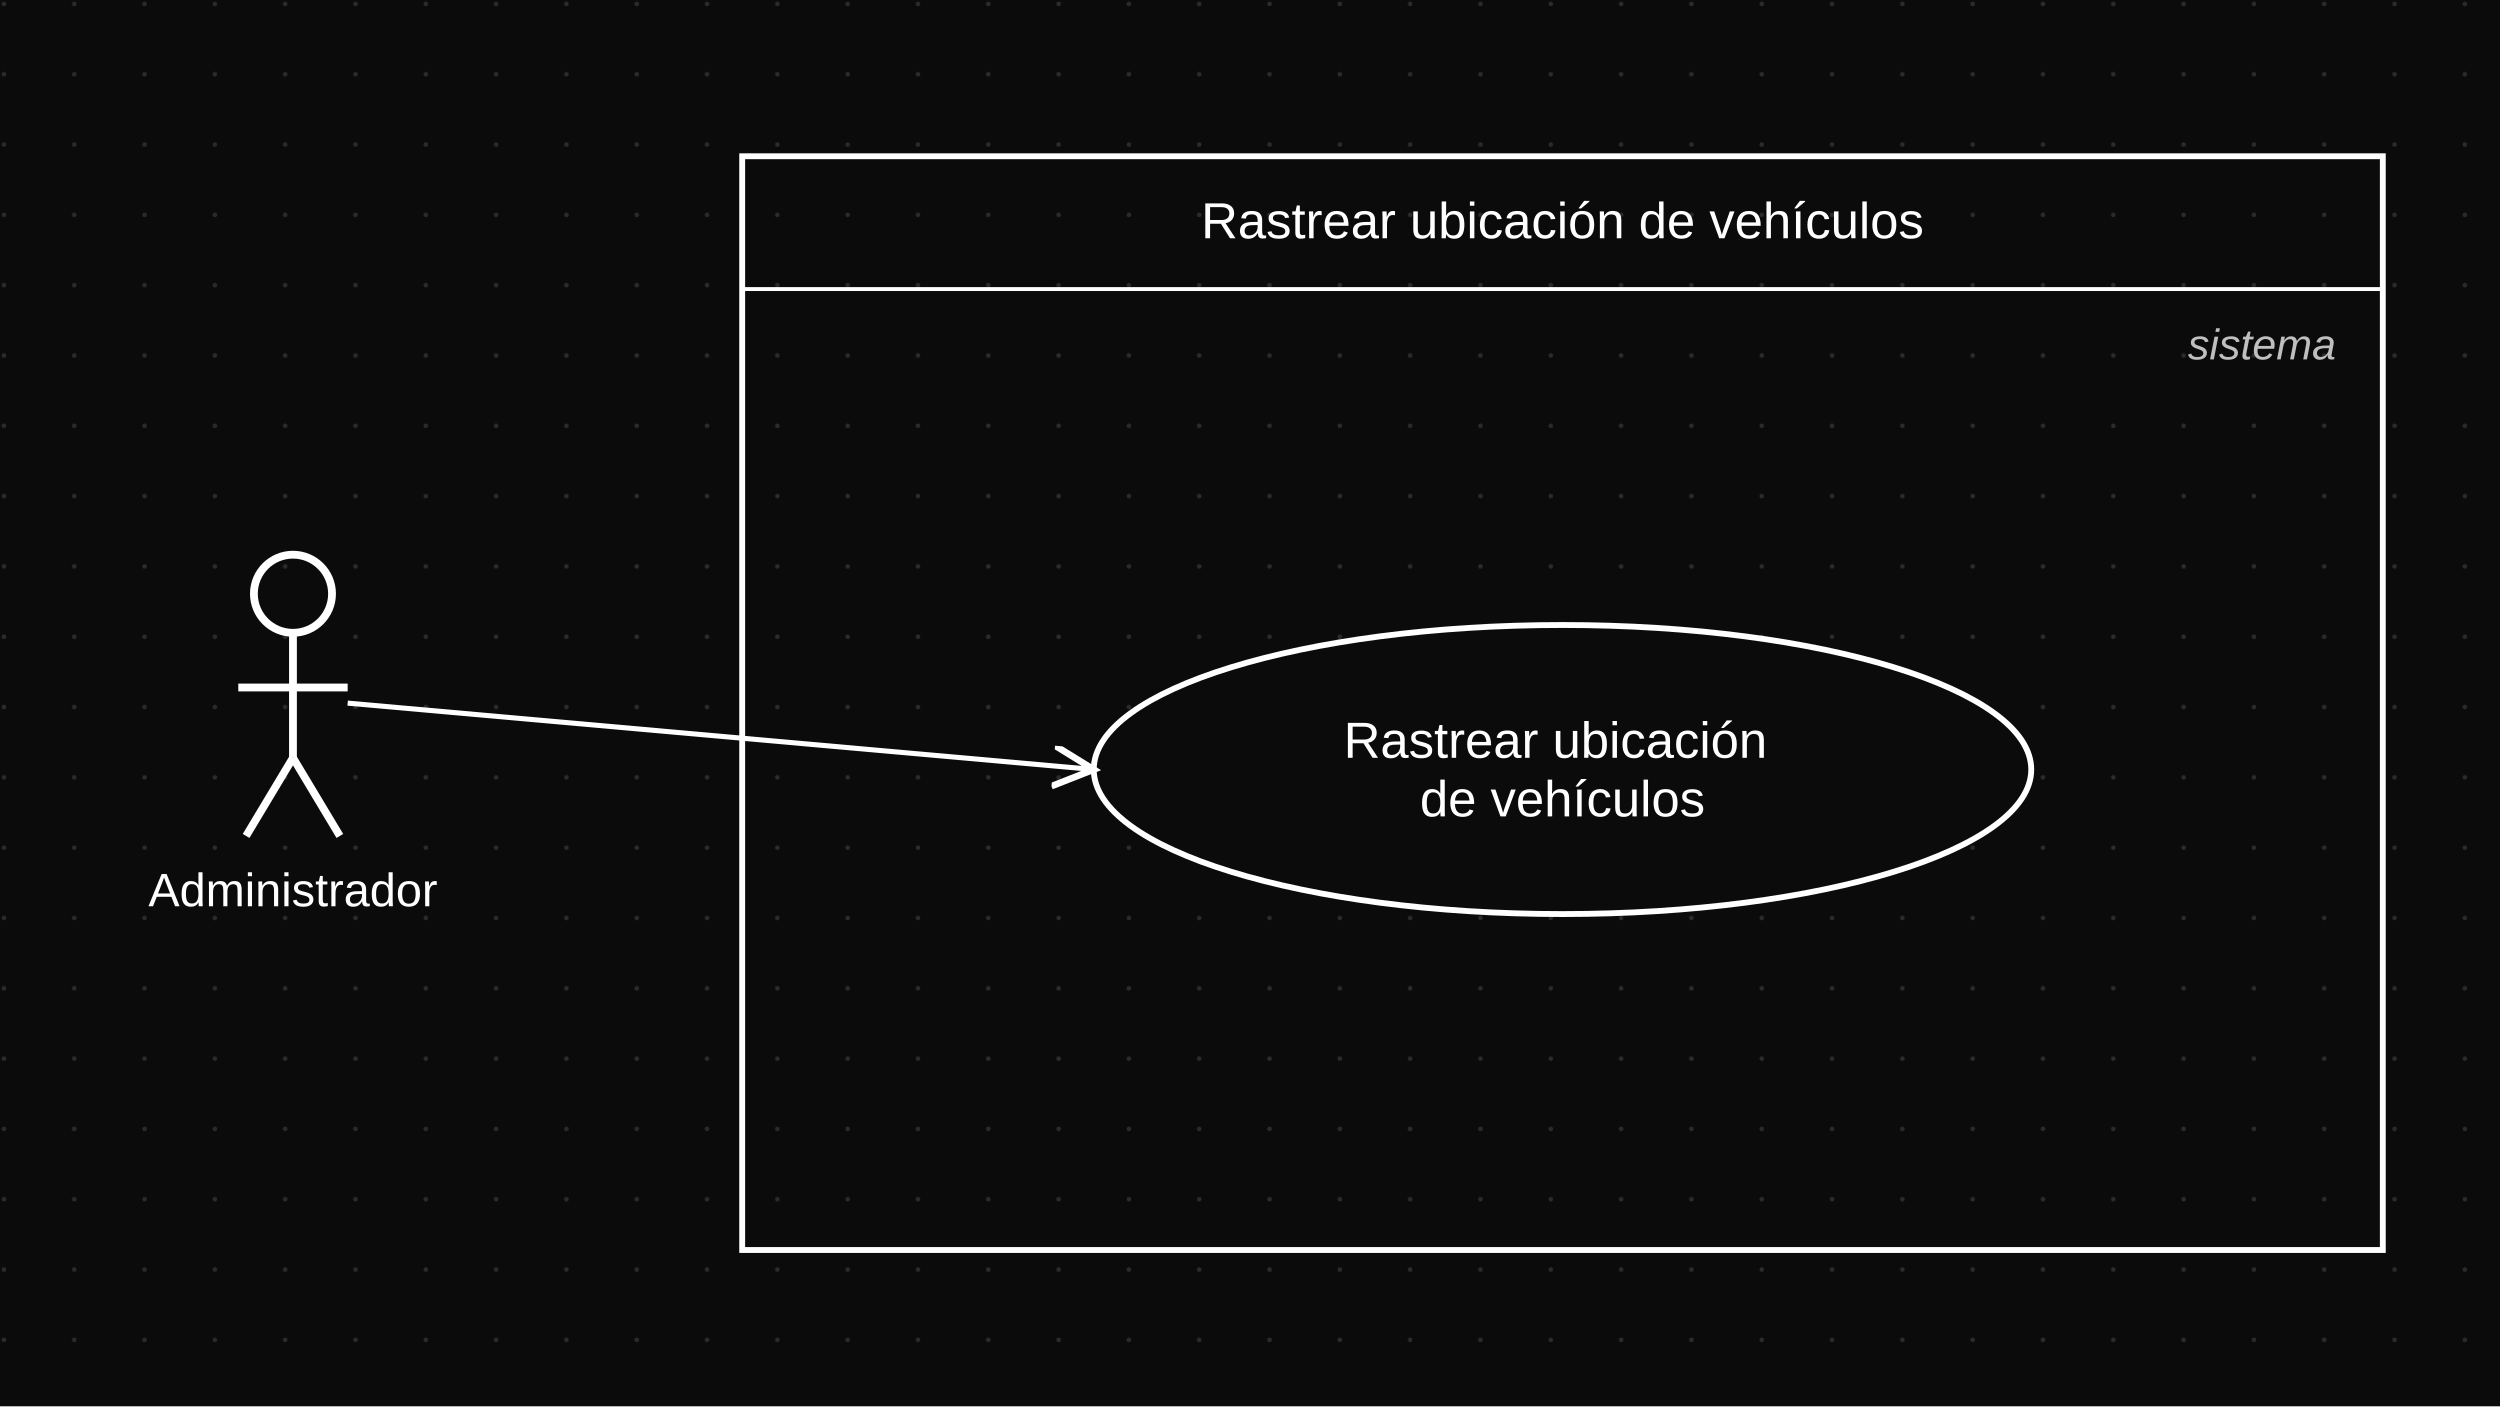
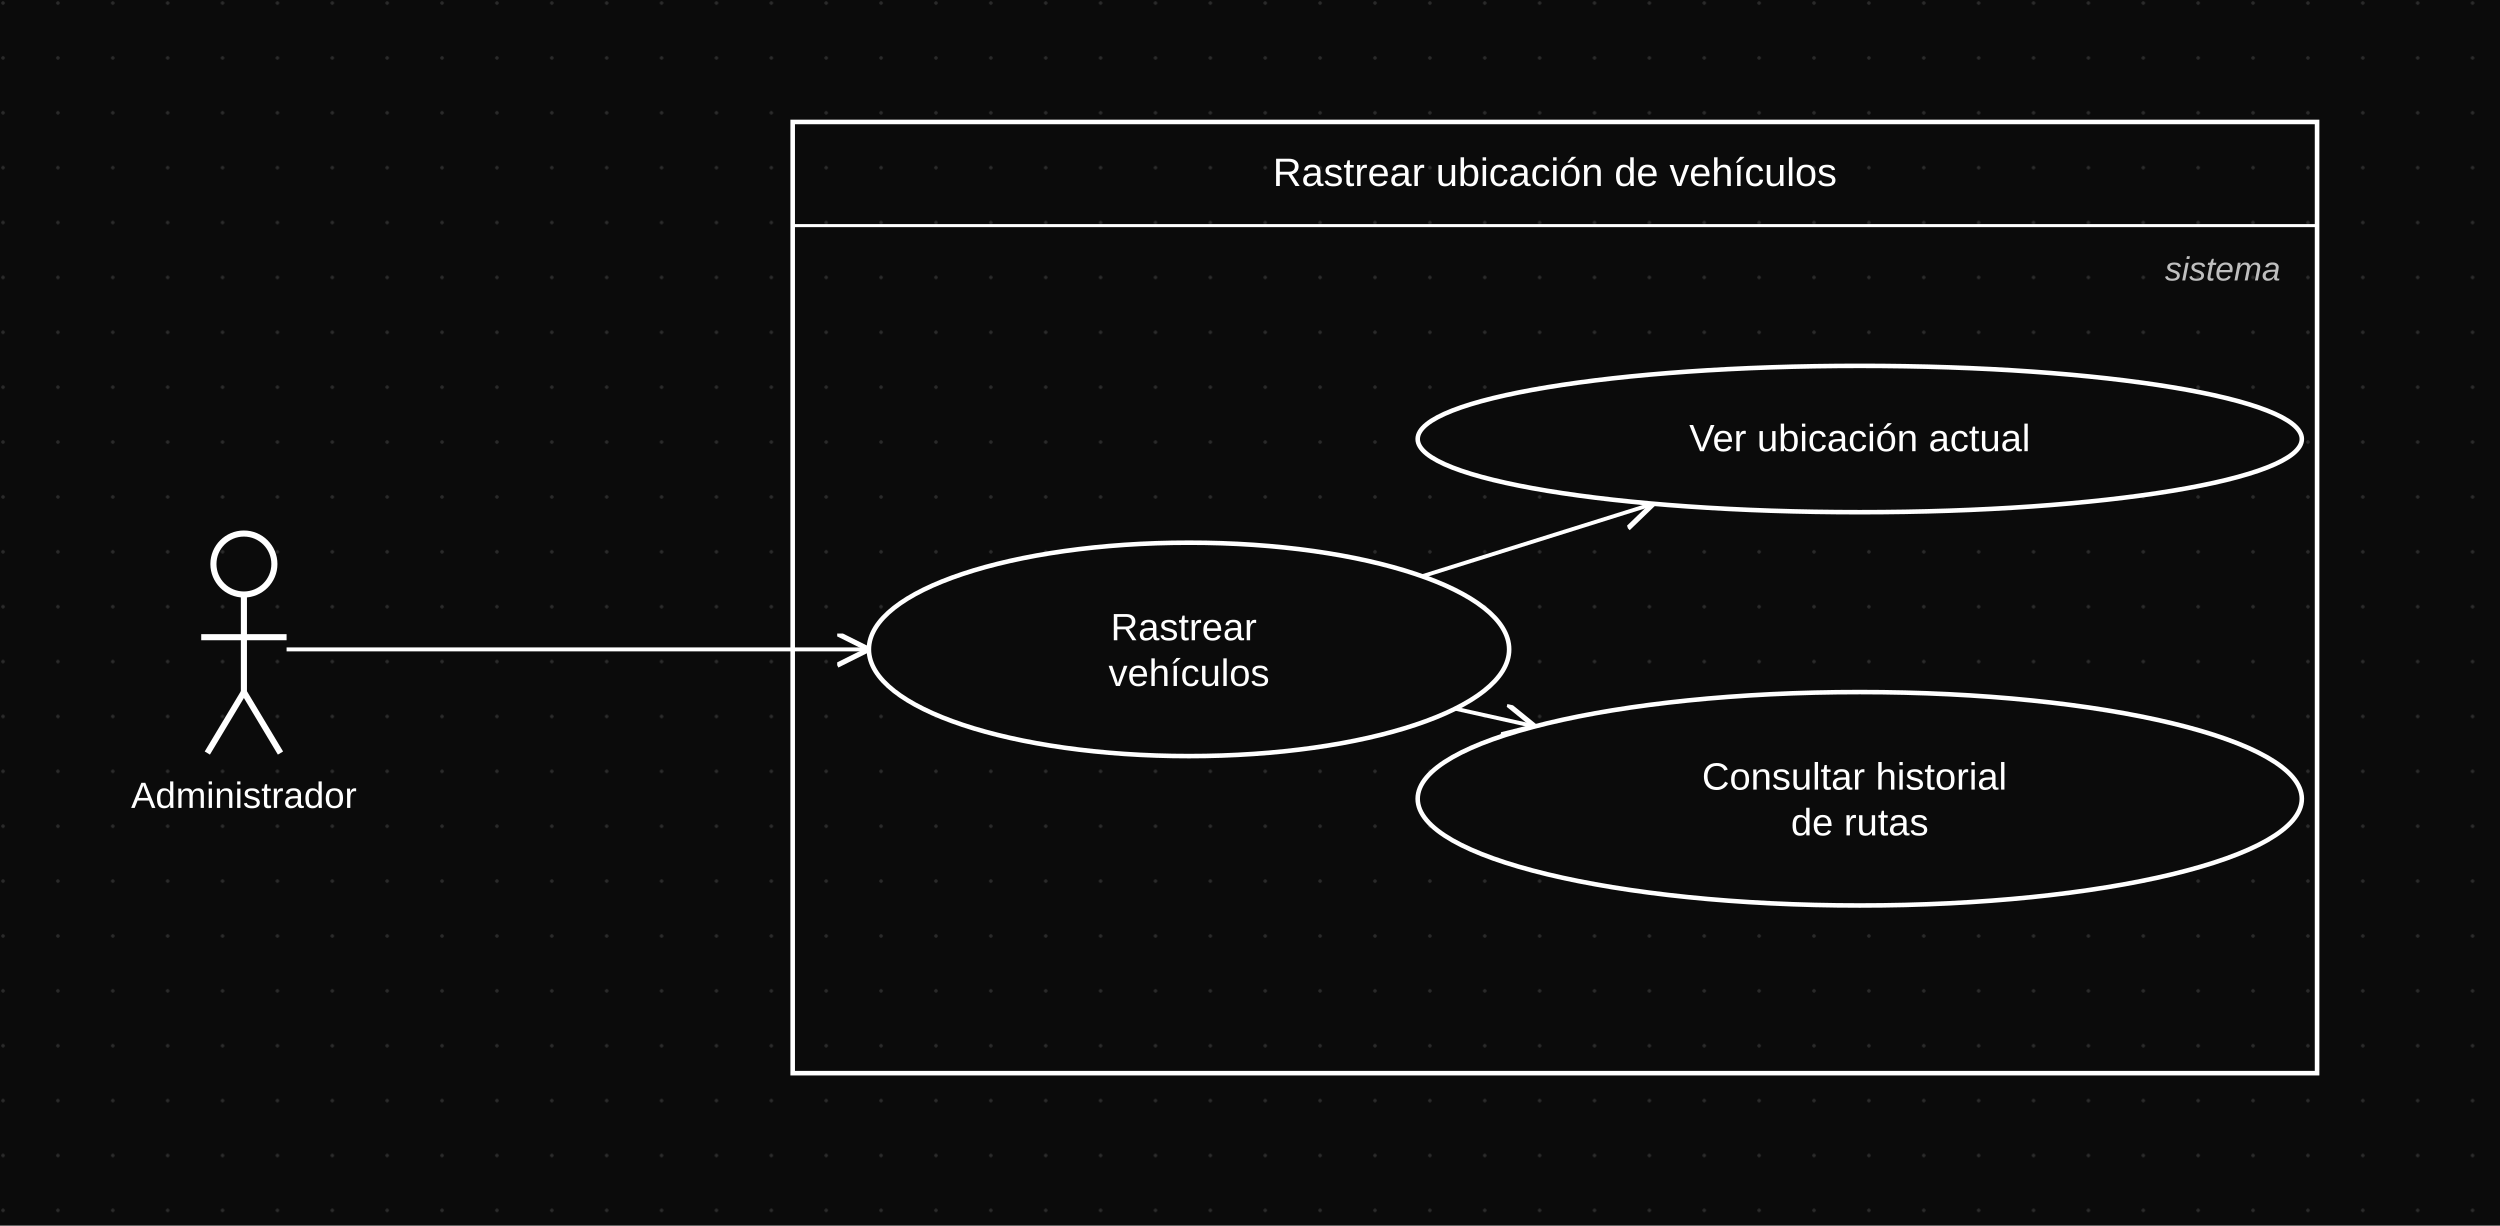
- <svg xmlns="http://www.w3.org/2000/svg" viewBox="0 0 640 360" font-family="Calibri, Arial, sans-serif">
+ <svg xmlns="http://www.w3.org/2000/svg" viewBox="0 0 820 402" font-family="Calibri, Arial, sans-serif">
  <defs>
    <pattern id="grid" width="18" height="18" patternUnits="userSpaceOnUse">
      <circle cx="1" cy="1" r="0.6" fill="#2a2a2a" />
    </pattern>
    <marker id="arrow" markerWidth="10" markerHeight="10" refX="8" refY="4" orient="auto">
      <path d="M0,0 L8,4 L0,8" fill="none" stroke="#ffffff" stroke-width="1.3" />
    </marker>
  </defs>
-   <rect x="0" y="0" width="640" height="360" fill="#0b0b0b" />
-   <rect x="0" y="0" width="640" height="360" fill="url(#grid)" />
-   <rect x="190" y="40" width="420" height="280" fill="none" stroke="#ffffff" stroke-width="1.5" />
-   <line x1="190" y1="74" x2="610" y2="74" stroke="#ffffff" stroke-width="1" />
-   <text x="400" y="61" fill="#ffffff" font-size="13" text-anchor="middle">
-     <tspan x="400" dy="0">Rastrear ubicación de vehículos</tspan>
+   <rect x="0" y="0" width="820" height="402" fill="#0b0b0b" />
+   <rect x="0" y="0" width="820" height="402" fill="url(#grid)" />
+   <rect x="260" y="40" width="500" height="312" fill="none" stroke="#ffffff" stroke-width="1.5" />
+   <line x1="260" y1="74" x2="760" y2="74" stroke="#ffffff" stroke-width="1" />
+   <text x="510" y="61" fill="#ffffff" font-size="13" text-anchor="middle">
+     <tspan x="510" dy="0">Rastrear ubicación de vehículos</tspan>
  </text>
-   <text x="598" y="92" fill="#bfbfbf" font-size="11" text-anchor="end" font-style="italic">sistema</text>
-   <ellipse cx="400" cy="197" rx="120" ry="37" fill="#0b0b0b" stroke="#ffffff" stroke-width="1.5" />
-   <text x="400" y="201" fill="#ffffff" font-size="13" text-anchor="middle">
-     <tspan x="400" dy="-7">Rastrear ubicación</tspan>
-     <tspan x="400" dy="15">de vehículos</tspan>
+   <text x="748" y="92" fill="#bfbfbf" font-size="11" text-anchor="end" font-style="italic">sistema</text>
+   <line x1="94" y1="213" x2="285" y2="213" stroke="#ffffff" stroke-width="1.3" marker-end="url(#arrow)" />
+   <line x1="466.471" y1="189.016" x2="542.324" y2="165.226" stroke="#ffffff" stroke-width="1.3" marker-end="url(#arrow)" />
+   <line x1="477.304" y1="232.445" x2="503.435" y2="238.265" stroke="#ffffff" stroke-width="1.3" marker-end="url(#arrow)" />
+   <ellipse cx="390" cy="213" rx="105" ry="35" fill="#0b0b0b" stroke="#ffffff" stroke-width="1.5" />
+   <text x="390" y="217" fill="#ffffff" font-size="12.5" text-anchor="middle">
+     <tspan x="390" dy="-7">Rastrear</tspan>
+     <tspan x="390" dy="15">vehículos</tspan>
  </text>
-   <circle cx="75" cy="152" r="10" fill="none" stroke="#ffffff" stroke-width="2" />
-   <line x1="75" y1="162" x2="75" y2="194" stroke="#ffffff" stroke-width="2" />
-   <line x1="61" y1="176" x2="89" y2="176" stroke="#ffffff" stroke-width="2" />
-   <line x1="75" y1="194" x2="63" y2="214" stroke="#ffffff" stroke-width="2" />
-   <line x1="75" y1="194" x2="87" y2="214" stroke="#ffffff" stroke-width="2" />
-   <text x="75" y="232" fill="#ffffff" font-size="12" text-anchor="middle">Administrador</text>
-   <line x1="89" y1="180" x2="280" y2="197" stroke="#ffffff" stroke-width="1.3" marker-end="url(#arrow)" />
+   <ellipse cx="610" cy="144" rx="145" ry="24" fill="#0b0b0b" stroke="#ffffff" stroke-width="1.5" />
+   <text x="610" y="148" fill="#ffffff" font-size="12.5" text-anchor="middle">
+     <tspan x="610" dy="0">Ver ubicación actual</tspan>
+   </text>
+   <ellipse cx="610" cy="262" rx="145" ry="35" fill="#0b0b0b" stroke="#ffffff" stroke-width="1.5" />
+   <text x="610" y="266" fill="#ffffff" font-size="12.5" text-anchor="middle">
+     <tspan x="610" dy="-7">Consultar historial</tspan>
+     <tspan x="610" dy="15">de rutas</tspan>
+   </text>
+   <circle cx="80" cy="185" r="10" fill="none" stroke="#ffffff" stroke-width="2" />
+   <line x1="80" y1="195" x2="80" y2="227" stroke="#ffffff" stroke-width="2" />
+   <line x1="66" y1="209" x2="94" y2="209" stroke="#ffffff" stroke-width="2" />
+   <line x1="80" y1="227" x2="68" y2="247" stroke="#ffffff" stroke-width="2" />
+   <line x1="80" y1="227" x2="92" y2="247" stroke="#ffffff" stroke-width="2" />
+   <text x="80" y="265" fill="#ffffff" font-size="12" text-anchor="middle">Administrador</text>
</svg>
